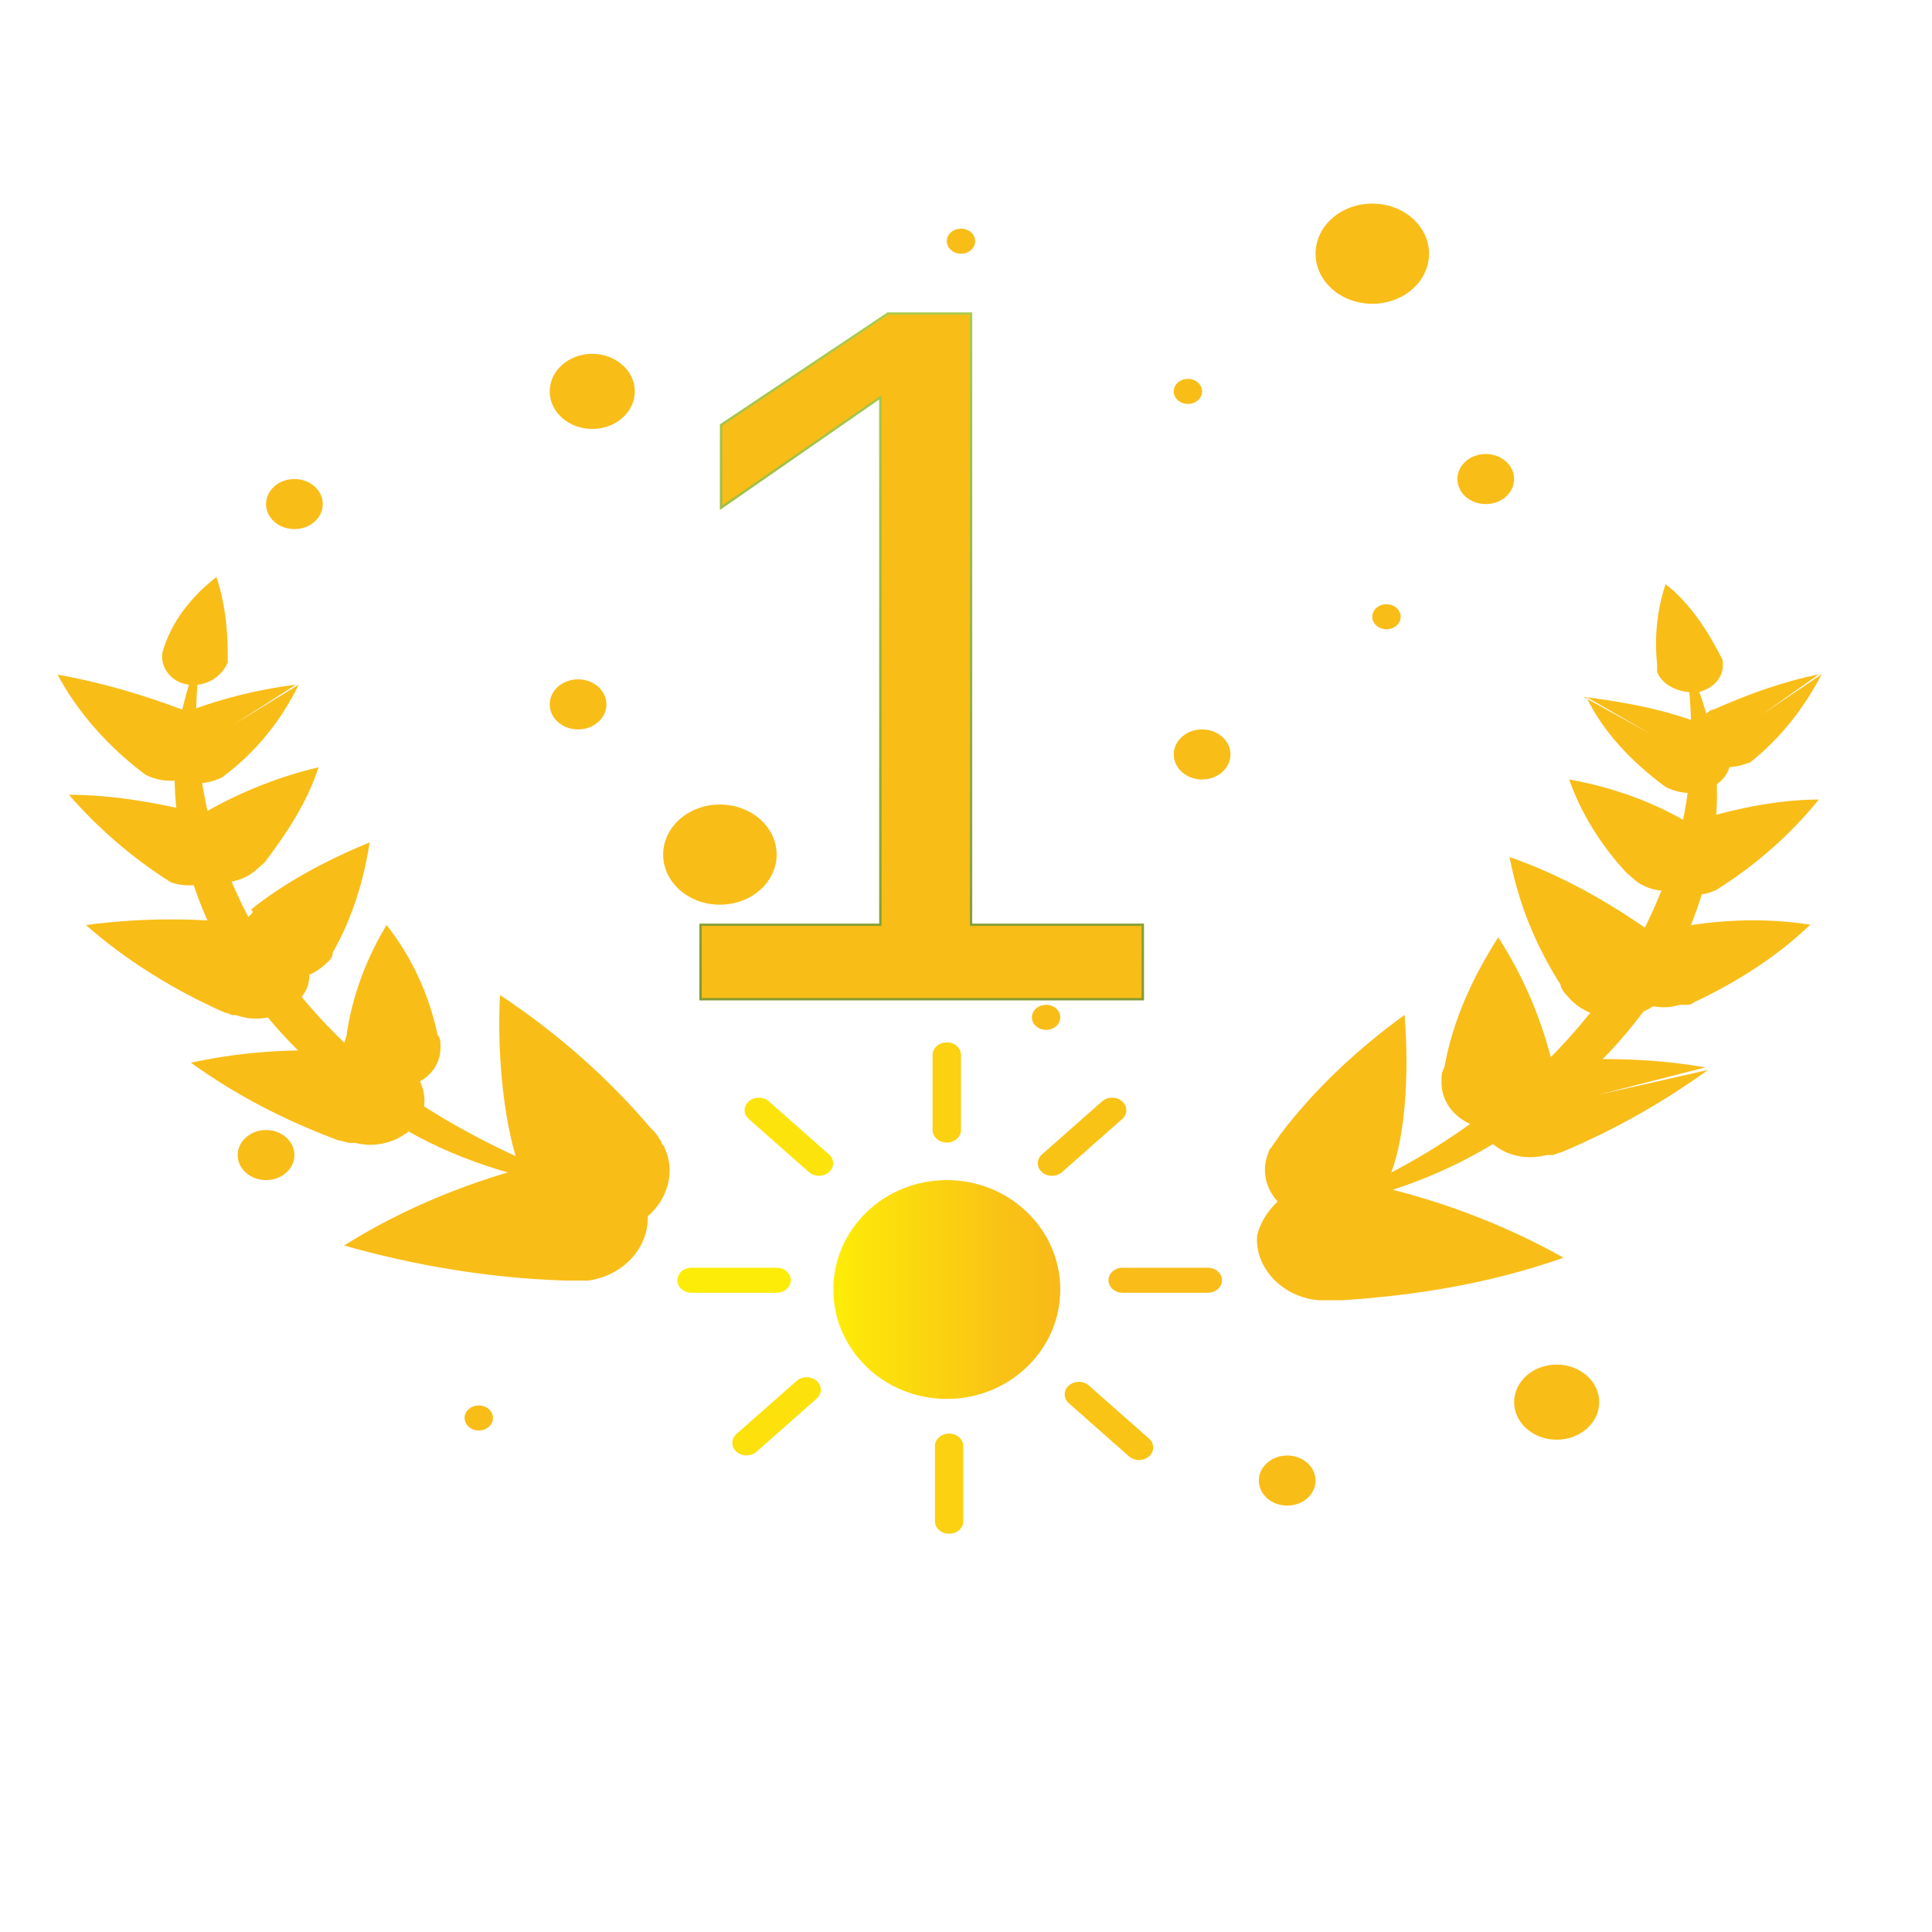
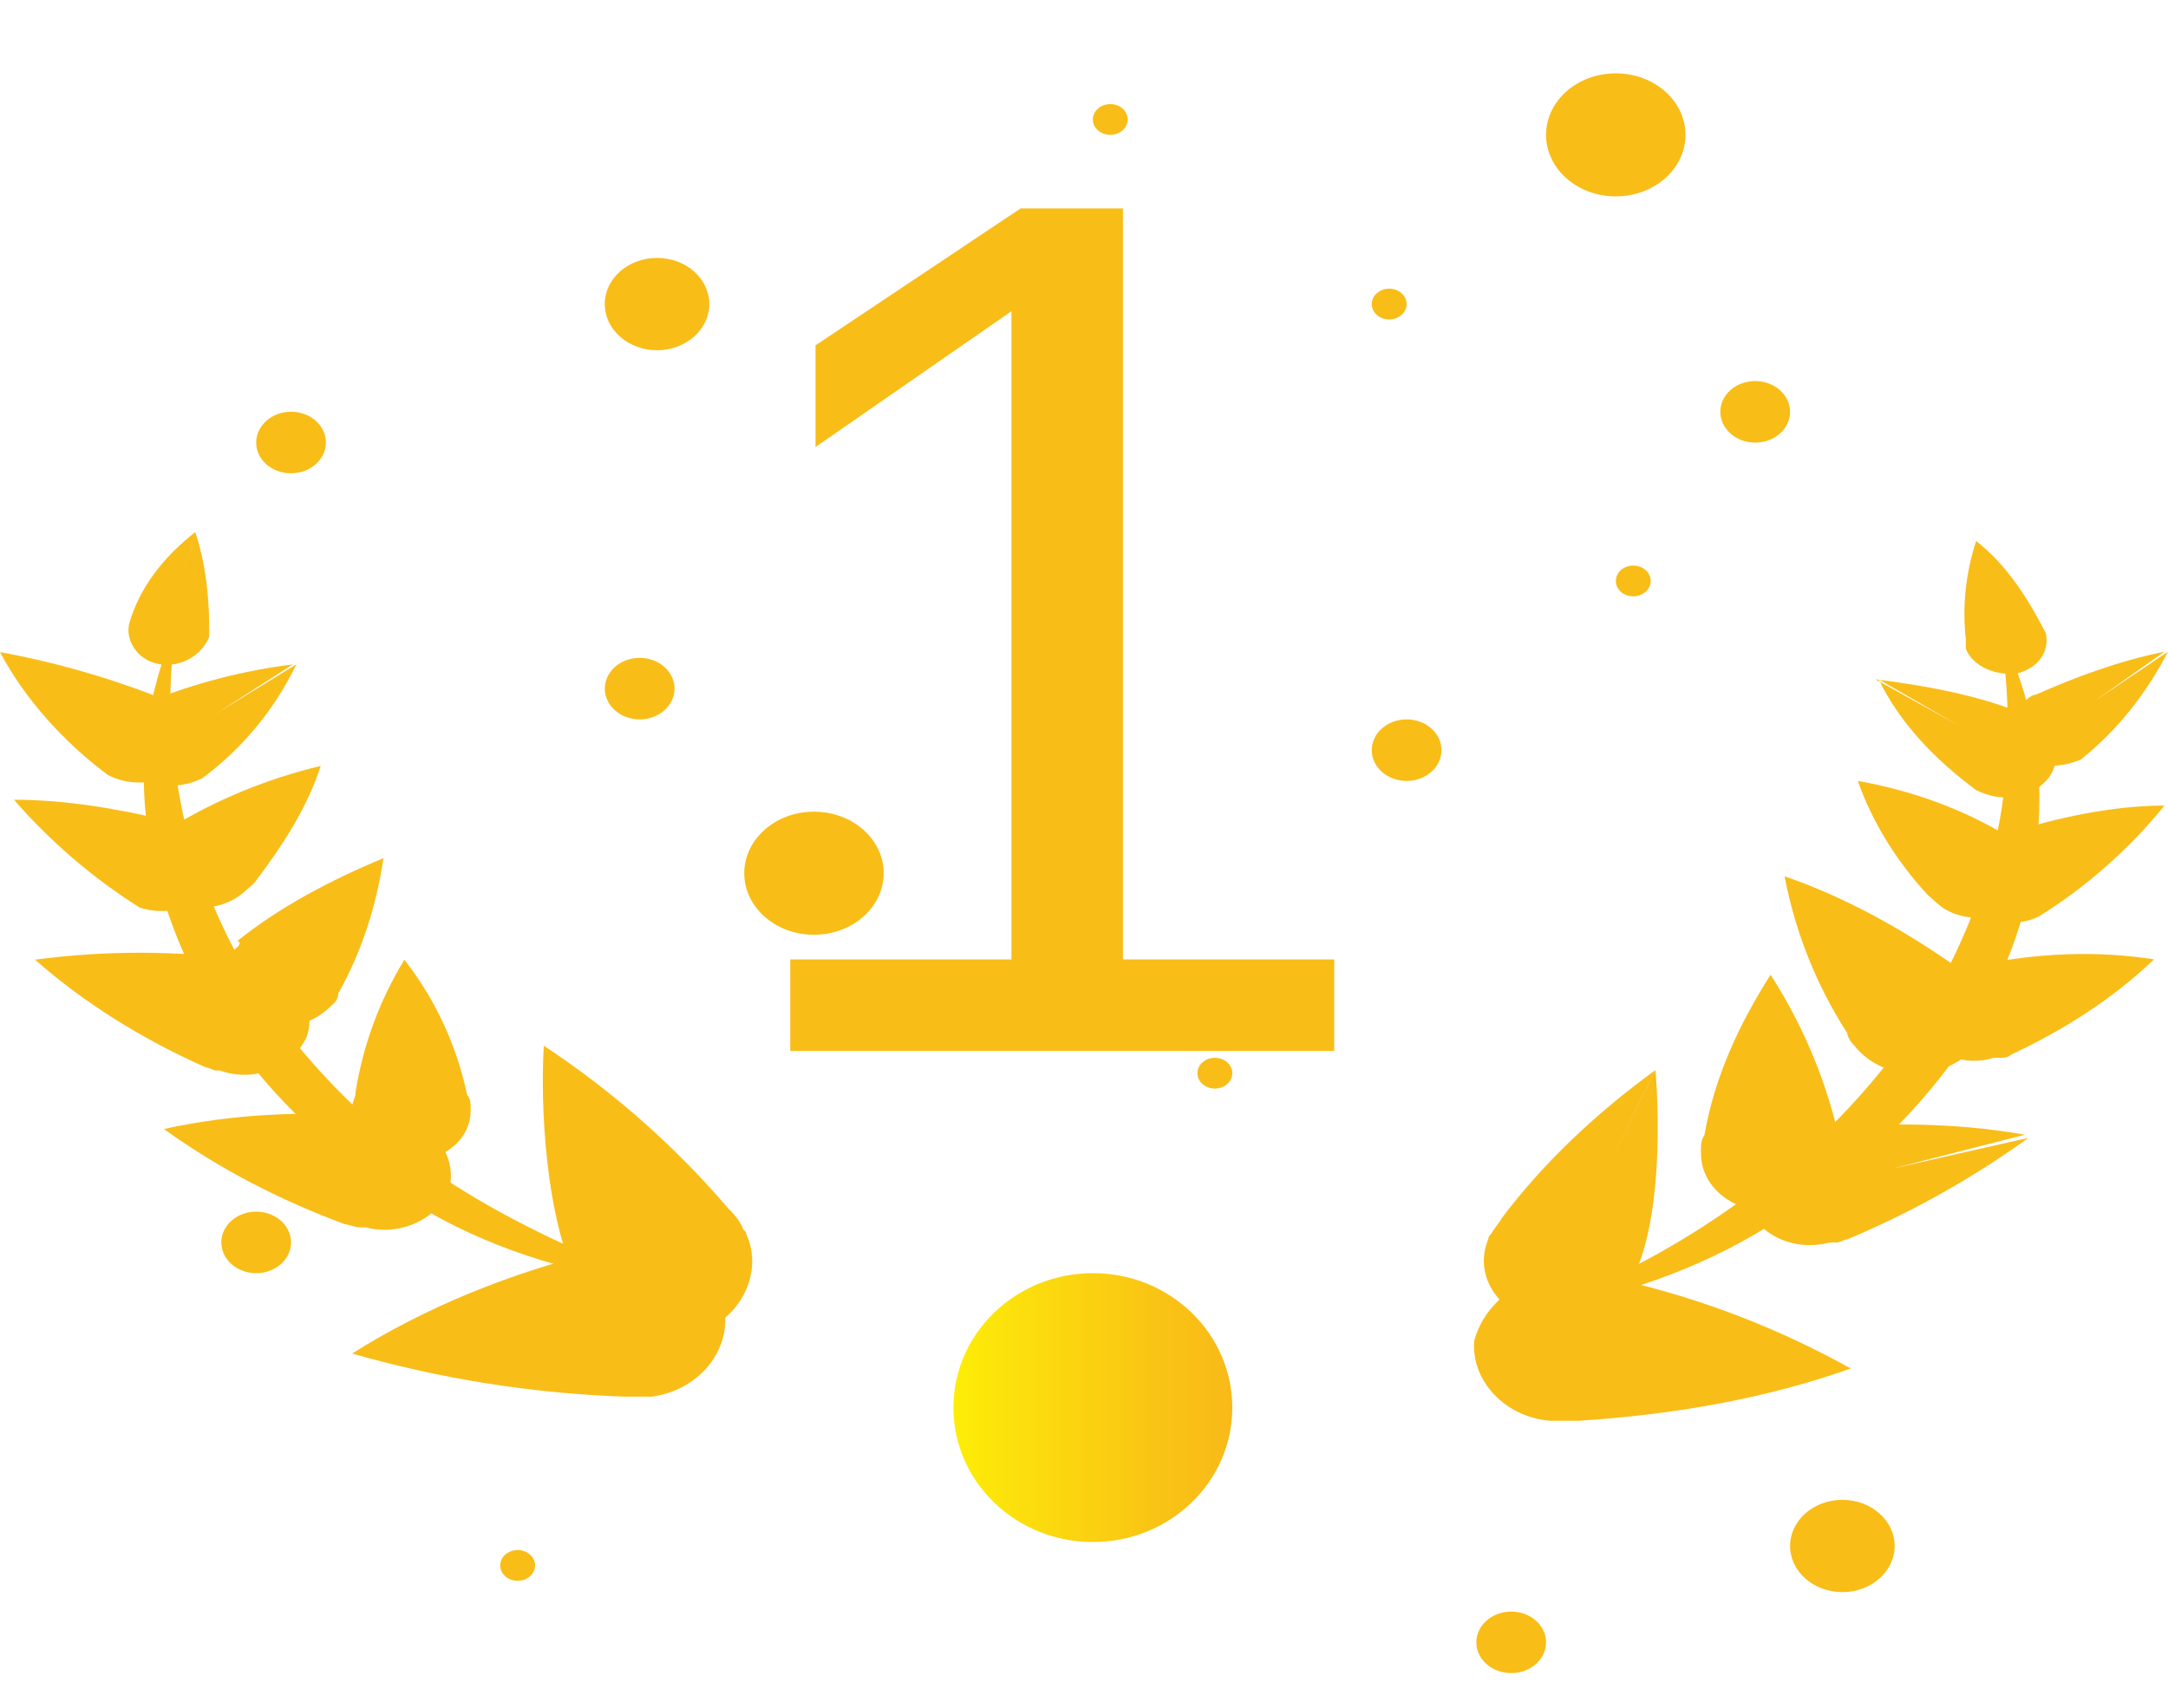
- <svg xmlns="http://www.w3.org/2000/svg" viewBox="0 0 53 53" fill="none">
+ <svg xmlns="http://www.w3.org/2000/svg" id="Layer_1" data-name="Layer 1" viewBox="0 0 1046 824.1">
  <defs>
-     <linearGradient id="paint0_linear" x1="22.99" y1="42.96" x2="31.29" y2="42.96" gradientUnits="userSpaceOnUse" gradientTransform="matrix(1, 0, 0, 1.09241, 0, -3.603976)">
-       <stop stop-color="#FDED07" />
-       <stop offset="0.203" stop-color="#FCE00C" />
-       <stop offset="0.71" stop-color="#F9C315" />
-       <stop offset="1" stop-color="#F8B819" />
-     </linearGradient>
-     <linearGradient gradientUnits="userSpaceOnUse" x1="118.287" y1="-385.38" x2="118.287" y2="90.506" id="gradient-1">
-       <stop offset="0" style="stop-color: #bada55" />
-       <stop offset="1" style="stop-color: #758d29" />
+     <style>
+             .cls-1,
+             .cls-11,
+             .cls-2 {
+                 fill: #f9bd18;
+             }
+ 
+             .cls-2 {
+                 fill-rule: evenodd;
+             }
+ 
+             .cls-3 {
+                 fill: #fbd111;
+             }
+ 
+             .cls-4 {
+                 fill: #f9c316;
+             }
+ 
+             .cls-5 {
+                 fill: #f9bc18;
+             }
+ 
+             .cls-6 {
+                 fill: #f9c415;
+             }
+ 
+             .cls-7 {
+                 fill: #fde30c;
+             }
+ 
+             .cls-8 {
+                 fill: #fdec08;
+             }
+ 
+             .cls-9 {
+                 fill: #fce10c;
+             }
+ 
+             .cls-10 {
+                 fill: url(#linear-gradient);
+             }
+ 
+             .cls-11 {
+                 isolation: isolate;
+                 font-size: 590.97px;
+                 font-family: ArialMT, Arial;
+             }
+         </style>
+     <linearGradient id="linear-gradient" x1="729.71" y1="12.72" x2="909.12" y2="12.72" gradientTransform="matrix(0.78, 0, 0, -0.75, -88, 815.23)" gradientUnits="userSpaceOnUse">
+       <stop offset="0" stop-color="#fded07" />
+       <stop offset="0.2" stop-color="#fce00c" />
+       <stop offset="0.71" stop-color="#f9c315" />
+       <stop offset="1" stop-color="#f8b819" />
    </linearGradient>
  </defs>
-   <g class="championIcon" style="" transform="matrix(0.778141, 0, 0, 0.686866, 4.963873, 5.585629)">
-     <g class="sparks">
-       <path class="spark" d="M42 4C43.105 4 44 3.105 44 2C44 0.895 43.105 0 42 0C40.895 0 40 0.895 40 2C40 3.105 40.895 4 42 4Z" fill="#F9BD18" />
-       <path class="spark" d="M36 23C36.552 23 37 22.552 37 22C37 21.448 36.552 21 36 21C35.448 21 35 21.448 35 22C35 22.552 35.448 23 36 23Z" fill="#F9BD18" />
-       <path class="spark" d="M35.5 8C35.776 8 36 7.776 36 7.5C36 7.224 35.776 7 35.5 7C35.224 7 35 7.224 35 7.5C35 7.776 35.224 8 35.5 8Z" fill="#F9BD18" />
-       <path class="spark" d="M42.5 17C42.776 17 43 16.776 43 16.5C43 16.224 42.776 16 42.5 16C42.224 16 42 16.224 42 16.5C42 16.776 42.224 17 42.5 17Z" fill="#F9BD18" />
-       <path class="spark" d="M27.5 2C27.776 2 28 1.776 28 1.5C28 1.224 27.776 1 27.5 1C27.224 1 27 1.224 27 1.5C27 1.776 27.224 2 27.5 2Z" fill="#F9BD18" />
-       <path class="spark" d="M30.5 33C30.776 33 31 32.776 31 32.5C31 32.224 30.776 32 30.5 32C30.224 32 30 32.224 30 32.5C30 32.776 30.224 33 30.5 33Z" fill="#F9BD18" />
-       <path class="spark" d="M10.5 49C10.776 49 11 48.776 11 48.5C11 48.224 10.776 48 10.5 48C10.224 48 10 48.224 10 48.5C10 48.776 10.224 49 10.5 49Z" fill="#F9BD18" />
-       <path class="spark" d="M46 12C46.552 12 47 11.552 47 11C47 10.448 46.552 10 46 10C45.448 10 45 10.448 45 11C45 11.552 45.448 12 46 12Z" fill="#F9BD18" />
-       <path class="spark" d="M14 21C14.552 21 15 20.552 15 20C15 19.448 14.552 19 14 19C13.448 19 13 19.448 13 20C13 20.552 13.448 21 14 21Z" fill="#F9BD18" />
-       <path class="spark" d="M4 13C4.552 13 5 12.552 5 12C5 11.448 4.552 11 4 11C3.448 11 3 11.448 3 12C3 12.552 3.448 13 4 13Z" fill="#F9BD18" />
-       <path class="spark" d="M3 39C3.552 39 4 38.552 4 38C4 37.448 3.552 37 3 37C2.448 37 2 37.448 2 38C2 38.552 2.448 39 3 39Z" fill="#F9BD18" />
-       <path class="spark" d="M39 52C39.552 52 40 51.552 40 51C40 50.448 39.552 50 39 50C38.448 50 38 50.448 38 51C38 51.552 38.448 52 39 52Z" fill="#F9BD18" />
-       <path class="spark" d="M 48.5 49.368 C 49.328 49.368 50 48.696 50 47.868 C 50 47.039 49.328 46.368 48.5 46.368 C 47.672 46.368 47 47.039 47 47.868 C 47 48.696 47.672 49.368 48.5 49.368 Z" fill="#F9BD18" />
-       <path class="spark" d="M14.5 9C15.328 9 16 8.328 16 7.5C16 6.672 15.328 6 14.5 6C13.672 6 13 6.672 13 7.5C13 8.328 13.672 9 14.5 9Z" fill="#F9BD18" />
-       <path class="spark" d="M19 28C20.105 28 21 27.105 21 26C21 24.895 20.105 24 19 24C17.895 24 17 24.895 17 26C17 27.105 17.895 28 19 28Z" fill="#F9BD18" />
-     </g>
-     <g class="left_branch" transform="matrix(1, 0, 0, 1, -4.54907, -1.088224)">
-       <g class="stem_rapper">
-         <g class="top_leaf">
-           <path class="leaf" fill-rule="evenodd" clip-rule="evenodd" d="M5.3 18L5.8 16C6.1 17 6.2 18.1 6.2 19.1V19.4C6 20 5.4 20.4 4.8 20.3C4.2 20.2 3.8 19.6 3.9 19C4.2 17.8 4.9 16.8 5.8 16L5.3 18Z" fill="#F9BD18" />
-         </g>
-         <g class="left">
-           <g class="leaf_rapper">
-             <path class="leaf" fill-rule="evenodd" clip-rule="evenodd" d="M3.3 23.9C2 22.8 0.9 21.4 0.2 19.9L2.7 21.7L0.2 19.9C1.7 20.2 3.2 20.7 4.6 21.3C4.7 21.4 4.8 21.4 5 21.5C5.7 21.8 5.9 22.6 5.6 23.3C5.5 23.4 5.5 23.5 5.4 23.6C4.9 24.2 4 24.3 3.3 23.9Z" fill="#F9BD18" />
-           </g>
-           <g class="leaf_rapper">
-             <path class="leaf" fill-rule="evenodd" clip-rule="evenodd" d="M0.6 24.699C2.1 24.699 3.6 24.999 5.1 25.399C5.3 25.399 5.4 25.499 5.5 25.599C6.3 25.899 6.6 26.799 6.3 27.499C6.3 27.499 6.3 27.499 6.3 27.599C5.8 28.199 5 28.499 4.2 28.199C2.8 27.199 1.6 25.999 0.6 24.699Z" fill="#F9BD18" />
-           </g>
-           <g class="leaf_rapper">
-             <path class="leaf" fill-rule="evenodd" clip-rule="evenodd" d="M7.7 30.101C8.7 30.401 9.3 31.401 9 32.401C8.6 33.401 7.5 33.901 6.5 33.501H6.4C6.3 33.501 6.2 33.401 6.1 33.401C4.3 32.501 2.6 31.301 1.2 29.901C3.2 29.601 5.2 29.601 7.2 29.901C7.4 29.901 7.5 29.901 7.7 30.101C7.6 30.101 7.6 30.101 7.7 30.101Z" fill="#F9BD18" />
-           </g>
-           <g class="leaf_rapper">
-             <path class="leaf" fill-rule="evenodd" clip-rule="evenodd" d="M11.5 35.001C12.6 35.201 13.3 36.201 13.1 37.301C12.8 38.301 11.7 38.901 10.7 38.601H10.5C10.4 38.601 10.2 38.501 10.1 38.501C8.2 37.701 6.5 36.701 4.9 35.401C6.9 34.901 9 34.801 11 35.001H11.5Z" fill="#F9BD18" />
-           </g>
-         </g>
-         <g class="right">
-           <g class="leaf_rapper">
-             <path class="leaf" fill-rule="evenodd" clip-rule="evenodd" d="M6.4 21.901L8.7 20.301C8.1 21.701 7.2 23.001 6 24.001C5.3 24.401 4.4 24.301 3.9 23.701C3.4 23.101 3.5 22.301 4.1 21.801L4.2 21.701C4.3 21.601 4.4 21.601 4.5 21.501C5.8 20.901 7.2 20.501 8.6 20.301L6.4 21.901Z" fill="#F9BD18" />
-           </g>
-           <g class="leaf_rapper">
-             <path class="leaf" fill-rule="evenodd" clip-rule="evenodd" d="M5.1 25.6L4.9 25.8C4.4 26.4 4.4 27.2 4.9 27.8C5.6 28.4 6.6 28.3 7.2 27.7L7.5 27.4C8.3 26.2 9 25 9.4 23.6C7.9 24 6.4 24.7 5.1 25.6Z" fill="#F9BD18" />
-           </g>
-           <g class="leaf_rapper">
-             <path class="leaf" fill-rule="evenodd" clip-rule="evenodd" d="M7 29.5L6.9 29.6C6.4 30.3 6.6 31.3 7.3 31.8C8.1 32.3 9.1 32.1 9.7 31.4C9.8 31.3 9.9 31.2 9.9 31C10.6 29.6 11 28.1 11.2 26.6C9.7 27.3 8.2 28.2 7 29.3C7.1 29.3 7.1 29.4 7 29.5Z" fill="#F9BD18" />
-           </g>
-           <g class="leaf_rapper">
-             <path class="leaf" fill-rule="evenodd" clip-rule="evenodd" d="M11.8 29.9C11.1 31.2 10.6 32.7 10.4 34.2C10.4 34.4 10.3 34.5 10.3 34.7C10.3 35.6 11.1 36.4 12 36.4H12.1C13 36.4 13.7 35.7 13.7 34.8V34.7C13.7 34.6 13.7 34.4 13.6 34.3C13.3 32.7 12.7 31.2 11.8 29.9Z" fill="#F9BD18" />
-           </g>
-         </g>
-         <path class="stem" d="M19.3 40.5C16.9 40.2 14.5 39.4 12.5 38.1C10.4 36.8 8.6 35.1 7.2 33C5.8 30.9 4.9 28.6 4.5 26.1C4.1 23.7 4.4 21.2 5.3 18.9C4.9 21.2 5.1 23.6 5.6 25.9C6.2 28.1 7.1 30.3 8.4 32.2C9.7 34.1 11.3 35.8 13.2 37.2C15 38.5 17.1 39.6 19.3 40.5Z" fill="#F9BD18" />
-       </g>
-       <g class="bottom_leafs">
-         <g class="leaf_rapper">
-           <path class="leaf" fill-rule="evenodd" clip-rule="evenodd" d="M15.8 32.699C15.7 34.399 15.8 38.399 16.9 40.699C17.6 41.899 19 42.399 20.3 41.999C21.5 41.499 22.1 39.999 21.6 38.799C21.6 38.699 21.5 38.699 21.5 38.599C21.4 38.399 21.3 38.199 21.1 37.999C19.6 35.999 17.8 34.199 15.8 32.699L17.9 37.199L15.8 32.699Z" fill="#F9BD18" />
-         </g>
-         <g class="leaf_rapper">
-           <path class="leaf" fill-rule="evenodd" clip-rule="evenodd" d="M17.8 39.401H18C19.4 39.201 20.6 40.101 21 41.401C21.1 42.701 20.2 43.901 18.9 44.101H18.1C15.4 44.001 12.8 43.501 10.3 42.701C12.4 41.201 14.8 40.101 17.3 39.401H17.8Z" fill="#F9BD18" />
-         </g>
-       </g>
-     </g>
-     <g class="right_branch" transform="matrix(1, 0, 0, 1, 5.140456, 0)">
-       <g class="stem_rapper">
-         <g class="top_leaf">
-           <path class="leaf" fill-rule="evenodd" clip-rule="evenodd" d="M46.9 18.699V18.399C46.8 17.299 46.9 16.199 47.2 15.199L47.7 17.199L47.2 15.199C48.1 15.999 48.7 17.099 49.2 18.199C49.3 18.799 49 19.299 48.4 19.499C47.8 19.599 47.1 19.299 46.9 18.699Z" fill="#F9BD18" />
-         </g>
-         <g class="left">
-           <g class="leaf_rapper">
-             <path class="leaf" fill-rule="evenodd" clip-rule="evenodd" d="M46.7 21.199L44.4 19.699C45 21.099 46 22.299 47.2 23.299C47.9 23.699 48.7 23.599 49.2 22.999C49.7 22.399 49.5 21.499 48.9 21.099C48.9 21.099 48.8 21.099 48.8 20.999C48.7 20.899 48.6 20.899 48.5 20.799C47.2 20.199 45.7 19.899 44.3 19.699L46.7 21.199Z" fill="#F9BD18" />
-           </g>
-           <g class="leaf_rapper">
-             <path class="leaf" fill-rule="evenodd" clip-rule="evenodd" d="M48.2 24.9C48.3 24.9 48.3 25 48.4 25C49 25.5 49 26.3 48.5 26.9L48.4 27C47.8 27.6 46.7 27.6 46.1 27L45.8 26.7C44.9 25.6 44.2 24.3 43.8 23C45.3 23.3 46.8 23.9 48.1 24.8C48.2 24.8 48.2 24.8 48.2 24.9Z" fill="#F9BD18" />
-           </g>
-           <g class="leaf_rapper">
-             <path class="leaf" fill-rule="evenodd" clip-rule="evenodd" d="M47 29.4L47.1 29.5C47.7 30.3 47.5 31.5 46.7 32.1C45.7 32.8 44.4 32.6 43.7 31.6C43.6 31.5 43.5 31.3 43.5 31.2C42.6 29.6 42 27.9 41.7 26.1C43.5 26.8 45.2 27.9 46.7 29.1C46.8 29.3 46.9 29.3 47 29.4Z" fill="#F9BD18" />
-           </g>
-           <g class="leaf_rapper">
-             <path class="leaf" fill-rule="evenodd" clip-rule="evenodd" d="M41.3 29.301C42.2 30.901 42.8 32.501 43.2 34.301C43.2 34.501 43.3 34.701 43.3 34.901C43.3 36.001 42.4 37.001 41.3 37.001C40.2 37.001 39.3 36.201 39.3 35.101V35.001C39.3 34.801 39.3 34.701 39.4 34.501C39.7 32.601 40.4 30.901 41.3 29.301Z" fill="#F9BD18" />
-           </g>
-         </g>
-         <g class="right">
-           <g class="leaf_rapper">
-             <path class="leaf" fill-rule="evenodd" clip-rule="evenodd" d="M50.2 22.301C51.3 21.301 52.1 20.101 52.7 18.801L50.6 20.401L52.6 18.801C51.3 19.101 50.1 19.601 48.9 20.201C48.8 20.201 48.7 20.301 48.6 20.401L48.5 20.501H48.4C47.9 20.901 47.8 21.701 48.2 22.201C48.8 22.601 49.6 22.601 50.2 22.301Z" fill="#F9BD18" />
-           </g>
-           <g class="leaf_rapper">
-             <path class="leaf" fill-rule="evenodd" clip-rule="evenodd" d="M52.6 23.801C51.1 23.801 49.5 24.201 48.1 24.701C47.9 24.701 47.8 24.801 47.7 24.901C46.9 25.201 46.6 26.101 46.9 26.901C47.4 27.601 48.3 27.801 49 27.401C50.4 26.401 51.6 25.201 52.6 23.801Z" fill="#F9BD18" />
-           </g>
-           <g class="leaf_rapper">
-             <path class="leaf" fill-rule="evenodd" clip-rule="evenodd" d="M52.3 28.799C51.1 30.099 49.7 31.099 48.2 31.899C48.1 31.999 48 31.999 47.9 31.999H47.7C46.9 32.299 45.9 31.899 45.6 31.099C45.3 30.299 45.8 29.399 46.6 29.099C46.7 29.099 46.7 29.099 46.8 29.099C46.9 29.099 47.1 28.999 47.2 28.999C48.9 28.599 50.6 28.499 52.3 28.799Z" fill="#F9BD18" />
-           </g>
-           <g class="leaf_rapper">
-             <path class="leaf" fill-rule="evenodd" clip-rule="evenodd" d="M42.1 34.499C41.1 34.699 40.4 35.799 40.6 36.799C41 37.799 42 38.299 43 37.999H43.2C43.3 37.999 43.4 37.899 43.5 37.899C45.4 36.999 47.1 35.899 48.7 34.599L44.8 35.599L48.6 34.499C46.6 34.099 44.6 34.099 42.6 34.299C42.5 34.299 42.3 34.299 42.2 34.399L42.1 34.499Z" fill="#F9BD18" />
-           </g>
-         </g>
-         <path class="stem" d="M34.5 40.199C36.7 39.299 38.7 38.099 40.5 36.599C42.3 35.199 43.8 33.499 45.1 31.499C46.3 29.599 47.2 27.399 47.7 25.199C48.2 22.899 48.2 20.499 47.9 18.199C48.9 20.499 49.2 22.899 48.9 25.399C48.6 27.899 47.7 30.199 46.4 32.299C45 34.399 43.3 36.099 41.2 37.499C39.2 38.899 36.9 39.799 34.5 40.199Z" fill="#F9BD18" />
-       </g>
-       <g class="bottom_leafs">
-         <g class="leaf_rapper">
-           <path class="leaf" fill-rule="evenodd" clip-rule="evenodd" d="M38 32.4C38.1 33.9 38.2 37.3 37.3 39.3C36.8 40.4 35.5 40.9 34.4 40.5C33.4 40.1 32.8 39 33.2 37.9C33.2 37.8 33.3 37.7 33.3 37.7C33.4 37.5 33.5 37.4 33.6 37.2C34.8 35.4 36.3 33.8 38 32.4L36.3 36.3L38 32.4Z" fill="#F9BD18" />
-         </g>
-         <g class="leaf_rapper">
-           <path class="leaf" fill-rule="evenodd" clip-rule="evenodd" d="M35.9 38.999H35.7C34.3 38.899 33.1 39.899 32.8 41.199C32.7 42.499 33.7 43.699 35 43.799H35.8C38.5 43.599 41.1 43.099 43.6 42.099L38.5 41.599L43.6 42.099C41.4 40.699 39 39.699 36.5 39.099C36.2 39.099 36.1 38.999 35.9 38.999Z" fill="#F9BD18" />
-         </g>
-       </g>
-     </g>
-     <g class="glory_rays_rapper">
-       <g class="glory_rays">
-         <rect x="26.5" y="33.5" width="1" height="4" rx="0.5" fill="#FBD111" />
-         <rect x="32.829" y="35.5" width="1" height="4" rx="0.5" transform="rotate(45 32.8286 35.5)" fill="#F9C316" />
-         <rect x="36.7" y="42.5" width="1" height="4" rx="0.5" transform="rotate(90 36.7002 42.5)" fill="#F9BC18" />
-         <rect x="26.582" y="49.124" width="1" height="4" rx="0.5" fill="#FBD111" />
-         <rect x="33.75" y="49.494" width="1" height="4" rx="0.5" transform="matrix(-0.707107, 0.707107, -0.707107, -0.707107, 93.34574, 60.81203)" fill="#F9C415" />
-         <rect width="1" height="4" rx="0.5" transform="matrix(-0.707107 0.707107 0.707107 0.707107 20.3716 35.5)" fill="#FDE30C" />
-         <rect width="1" height="4" rx="0.5" transform="matrix(4.37114e-08 1 1 -4.37114e-08 17.5 42.5)" fill="#FDEC08" />
-         <rect width="1" height="4" rx="0.5" transform="matrix(0.707107, 0.707107, 0.707107, -0.707107, 19.22949, 49.4941)" fill="#FCE10C" />
-       </g>
-     </g>
-     <path class="medalion" d="M 27 47.739 C 29.209 47.739 31 45.783 31 43.37 C 31 40.956 29.209 39 27 39 C 24.791 39 23 40.956 23 43.37 C 23 45.783 24.791 47.739 27 47.739 Z" style="" fill="url(#paint0_linear)" />
-     <text style="fill: rgb(249, 189, 24); font-family: Arial, sans-serif; font-size: 425.376px; line-height: 680.601px; stroke: url(#gradient-1); white-space: pre;" transform="matrix(0.085018, 0, 0, 0.093577, 15.56322, 31.77627)">1</text>
-   </g>
+   <g id="bubble">
+     <path class="cls-1" d="M799.56,221.18c18.58,0,33.64-13.29,33.64-29.69s-15.06-29.69-33.64-29.69-33.63,13.29-33.63,29.69S781,221.18,799.56,221.18Z" transform="translate(-20 -126.41)" />
+     <path class="cls-1" d="M698.65,503.27c9.29,0,16.82-6.65,16.82-14.85s-7.53-14.85-16.82-14.85-16.82,6.65-16.82,14.85S689.36,503.27,698.65,503.27Z" transform="translate(-20 -126.41)" />
+     <path class="cls-1" d="M690.24,280.57c4.64,0,8.41-3.32,8.41-7.42s-3.77-7.43-8.41-7.43-8.41,3.33-8.41,7.43S685.59,280.57,690.24,280.57Z" transform="translate(-20 -126.41)" />
+     <path class="cls-1" d="M808,414.19c4.65,0,8.41-3.33,8.41-7.43s-3.76-7.42-8.41-7.42-8.41,3.33-8.41,7.42S803.33,414.19,808,414.19Z" transform="translate(-20 -126.41)" />
+     <path class="cls-1" d="M555.68,191.49c4.65,0,8.41-3.32,8.41-7.42s-3.76-7.43-8.41-7.43-8.41,3.33-8.41,7.43S551,191.49,555.68,191.49Z" transform="translate(-20 -126.41)" />
+     <path class="cls-1" d="M606.14,651.73c4.64,0,8.41-3.32,8.41-7.42s-3.77-7.42-8.41-7.42-8.41,3.32-8.41,7.42S601.5,651.73,606.14,651.73Z" transform="translate(-20 -126.41)" />
+     <path class="cls-1" d="M269.75,889.28c4.64,0,8.41-3.33,8.41-7.42s-3.77-7.43-8.41-7.43-8.41,3.33-8.41,7.43S265.11,889.28,269.75,889.28Z" transform="translate(-20 -126.41)" />
+     <path class="cls-1" d="M866.84,340c9.29,0,16.82-6.65,16.82-14.85s-7.53-14.85-16.82-14.85S850,316.91,850,325.11,857.55,340,866.84,340Z" transform="translate(-20 -126.41)" />
+     <path class="cls-1" d="M328.62,473.57c9.29,0,16.82-6.64,16.82-14.84s-7.53-14.85-16.82-14.85-16.82,6.65-16.82,14.85S319.33,473.57,328.62,473.57Z" transform="translate(-20 -126.41)" />
+     <path class="cls-1" d="M160.42,354.8c9.29,0,16.82-6.65,16.82-14.84s-7.53-14.85-16.82-14.85S143.6,331.76,143.6,340,151.13,354.8,160.42,354.8Z" transform="translate(-20 -126.41)" />
+     <path class="cls-1" d="M143.6,740.81c9.29,0,16.82-6.64,16.82-14.84s-7.53-14.85-16.82-14.85-16.82,6.65-16.82,14.85S134.32,740.81,143.6,740.81Z" transform="translate(-20 -126.41)" />
+     <path class="cls-1" d="M749.11,933.82c9.29,0,16.82-6.65,16.82-14.85s-7.53-14.84-16.82-14.84-16.82,6.64-16.82,14.84S739.82,933.82,749.11,933.82Z" transform="translate(-20 -126.41)" />
+     <path class="cls-1" d="M908.89,894.74c13.93,0,25.23-10,25.23-22.27s-11.3-22.27-25.23-22.27-25.23,10-25.23,22.27S895,894.74,908.89,894.74Z" transform="translate(-20 -126.41)" />
+     <path class="cls-1" d="M337,295.42c13.93,0,25.23-10,25.23-22.27S351,250.88,337,250.88s-25.23,10-25.23,22.27S323.1,295.42,337,295.42Z" transform="translate(-20 -126.41)" />
+     <path class="cls-1" d="M412.72,577.5c18.58,0,33.64-13.29,33.64-29.69s-15.06-29.7-33.64-29.7-33.64,13.3-33.64,29.7S394.14,577.5,412.72,577.5Z" transform="translate(-20 -126.41)" />
+   </g>
+   <g id="Lleaf">
+     <path class="cls-2" d="M105.78,412.88l8.41-29.69c5,14.84,6.73,31.17,6.73,46v4.45c-3.37,8.91-13.46,14.85-23.55,13.37s-16.82-10.4-15.14-19.31c5-17.81,16.82-32.66,32-44.53Z" transform="translate(-20 -126.41)" />
+     <path class="cls-2" d="M72.14,500.48C50.28,484.15,31.77,463.36,20,441.09l42.05,26.73L20,441.09a416.6,416.6,0,0,1,74,20.79c1.68,1.48,3.36,1.48,6.72,3,11.78,4.45,15.14,16.33,10.1,26.72-1.69,1.49-1.69,3-3.37,4.46C99.05,504.93,83.91,506.42,72.14,500.48Z" transform="translate(-20 -126.41)" />
+     <path class="cls-2" d="M26.73,512.34c25.23,0,50.45,4.45,75.68,10.39,3.37,0,5,1.49,6.73,3,13.46,4.45,18.5,17.82,13.46,28.21v1.48a33.79,33.79,0,0,1-35.32,8.91A274.54,274.54,0,0,1,26.73,512.34Z" transform="translate(-20 -126.41)" />
+     <path class="cls-2" d="M146.15,592.53C163,597,173.06,611.83,168,626.68,161.28,641.53,142.78,649,126,643h-1.68c-1.68,0-3.36-1.48-5-1.48-30.28-13.36-58.87-31.18-82.42-52a383.12,383.12,0,0,1,100.92,0c3.36,0,5,0,8.41,3Z" transform="translate(-20 -126.41)" />
+     <path class="cls-2" d="M210.06,665.28c18.51,3,30.28,17.82,26.91,34.15-5,14.85-23.54,23.76-40.36,19.3h-3.37c-1.68,0-5-1.48-6.72-1.48-32-11.88-60.55-26.73-87.47-46,33.64-7.42,69-8.91,102.6-5.94Z" transform="translate(-20 -126.41)" />
+     <path class="cls-2" d="M124.28,470.79,163,447A148.67,148.67,0,0,1,117.55,502c-11.77,5.94-26.91,4.45-35.32-4.45s-6.73-20.79,3.37-28.21l1.68-1.49c1.68-1.48,3.36-1.48,5-3a275.69,275.69,0,0,1,69-17.81Z" transform="translate(-20 -126.41)" />
+     <path class="cls-2" d="M102.42,525.71l-3.37,3c-8.4,8.9-8.4,20.78,0,29.69,11.78,8.91,28.6,7.42,38.69-1.49l5-4.45c13.45-17.82,25.22-35.63,32-56.42A251.42,251.42,0,0,0,102.42,525.71Z" transform="translate(-20 -126.41)" />
+     <path class="cls-2" d="M134.37,583.61l-1.68,1.48c-8.41,10.4-5,25.24,6.73,32.67a34,34,0,0,0,40.37-5.94c1.68-1.49,3.36-3,3.36-5.94,11.77-20.79,18.5-43.06,21.87-65.33-25.23,10.4-50.46,23.76-70.65,40.09C136.06,580.64,136.06,582.12,134.37,583.61Z" transform="translate(-20 -126.41)" />
+     <path class="cls-2" d="M215.11,589.56a174.55,174.55,0,0,0-23.55,63.84c0,3-1.68,4.45-1.68,7.42,0,13.36,13.45,25.24,28.59,25.24h1.68c15.14,0,26.91-10.39,26.91-23.75v-1.49c0-1.48,0-4.45-1.68-5.94A158.63,158.63,0,0,0,215.11,589.56Z" transform="translate(-20 -126.41)" />
+     <path class="cls-1" d="M341.25,746.93c-40.37-4.45-80.73-16.33-114.37-35.63-35.32-19.3-65.6-44.54-89.15-75.72S99.05,570.26,92.32,533.14c-6.73-35.63-1.68-72.75,13.46-106.89-6.73,34.14-3.37,69.78,5,103.92,10.09,32.66,25.23,65.33,47.1,93.54a328.41,328.41,0,0,0,80.73,74.23C268.93,717.24,304.25,733.57,341.25,746.93Z" transform="translate(-20 -126.41)" />
+   </g>
+   <g id="RLeaf">
+     <path class="cls-2" d="M968.45,439.42V435a112.37,112.37,0,0,1,5-47.51l8.41,29.7-8.41-29.7c15.14,11.88,25.23,28.21,33.64,44.54,1.68,8.91-3.36,16.33-13.46,19.3C983.58,452.78,971.81,448.32,968.45,439.42Z" transform="translate(-20 -126.41)" />
+     <path class="cls-2" d="M965.08,476.53,926.4,454.26c10.09,20.79,26.91,38.6,47.09,53.45,11.77,5.94,25.23,4.45,33.64-4.45s5-22.27-5-28.21c0,0-1.68,0-1.68-1.49-1.68-1.48-3.36-1.48-5-3-21.87-8.9-47.1-13.36-70.65-16.33Z" transform="translate(-20 -126.41)" />
+     <path class="cls-2" d="M990.31,531.48c1.68,0,1.68,1.48,3.36,1.48,10.1,7.42,10.1,19.3,1.69,28.21l-1.69,1.48c-10.09,8.91-28.59,8.91-38.68,0l-5-4.45c-15.13-16.33-26.91-35.63-33.64-54.93,25.23,4.45,50.46,13.36,72.33,26.72C990.31,530,990.31,530,990.31,531.48Z" transform="translate(-20 -126.41)" />
+     <path class="cls-2" d="M970.13,598.28l1.68,1.48c10.09,11.88,6.73,29.7-6.73,38.61-16.82,10.39-38.69,7.42-50.46-7.43-1.68-1.48-3.36-4.45-3.36-5.94A213.6,213.6,0,0,1,881,549.29c30.28,10.39,58.87,26.72,84.1,44.54C966.76,596.8,968.44,596.8,970.13,598.28Z" transform="translate(-20 -126.41)" />
+     <path class="cls-2" d="M874.26,596.81a246.35,246.35,0,0,1,32,74.24c0,3,1.69,5.93,1.69,8.9,0,16.34-15.14,31.18-33.64,31.18s-33.64-11.88-33.64-28.21v-1.48c0-3,0-4.46,1.68-7.42C847.34,645.81,859.12,620.57,874.26,596.81Z" transform="translate(-20 -126.41)" />
+     <path class="cls-2" d="M1024,492.89c18.5-14.85,32-32.67,42-52l-35.32,23.76,33.64-23.76c-21.87,4.46-42,11.88-62.23,20.79-1.69,0-3.37,1.48-5.05,3l-1.68,1.48h-1.68c-8.41,5.94-10.1,17.82-3.37,25.24C1000.4,497.34,1013.86,497.34,1024,492.89Z" transform="translate(-20 -126.41)" />
+     <path class="cls-2" d="M1064.31,515.16c-25.22,0-52.14,5.94-75.68,13.36-3.37,0-5,1.48-6.73,3-13.46,4.45-18.5,17.81-13.46,29.69,8.41,10.39,23.55,13.36,35.32,7.42A245.55,245.55,0,0,0,1064.31,515.16Z" transform="translate(-20 -126.41)" />
+     <path class="cls-2" d="M1059.27,589.37c-20.18,19.3-43.73,34.15-69,46-1.68,1.49-3.37,1.49-5,1.49H981.9c-13.46,4.45-30.28-1.49-35.32-13.36s3.36-25.24,16.82-29.7h3.36c1.68,0,5-1.48,6.73-1.48C1002.08,586.4,1030.68,584.92,1059.27,589.37Z" transform="translate(-20 -126.41)" />
+     <path class="cls-2" d="M887.71,674c-16.82,3-28.59,19.3-25.23,34.15C869.21,723,886,730.41,902.85,726h3.36c1.68,0,3.36-1.49,5-1.49a439.52,439.52,0,0,0,87.46-49l-65.6,14.84L997,674c-33.64-5.94-67.28-5.94-100.92-3-1.68,0-5,0-6.73,1.49Z" transform="translate(-20 -126.41)" />
+     <path class="cls-1" d="M759.88,758.62A396.53,396.53,0,0,0,860.8,705.17c30.27-20.79,55.5-46,77.37-75.72a285.55,285.55,0,0,0,43.73-93.53c8.41-34.15,8.41-69.78,3.36-103.93,16.82,34.15,21.87,69.78,16.82,106.9S981.9,610.15,960,641.33c-23.55,31.18-52.14,56.42-87.46,77.2C838.93,739.32,800.25,752.68,759.88,758.62Z" transform="translate(-20 -126.41)" />
+   </g>
+   <g id="LleafF">
+     <path class="cls-2" d="M282.39,631.11c-1.68,25.24,0,84.63,18.5,118.77,11.77,17.82,35.32,25.24,57.19,19.3,20.18-7.42,30.27-29.69,21.86-47.5,0-1.49-1.68-1.49-1.68-3a31.11,31.11,0,0,0-6.73-8.91,425.54,425.54,0,0,0-89.14-78.69l35.32,66.81Z" transform="translate(-20 -126.41)" />
+     <path class="cls-2" d="M316,730.61h3.37c23.55-3,43.73,10.39,50.46,29.69,1.68,19.3-13.46,37.12-35.32,40.09H321.07A547.13,547.13,0,0,1,189.88,779.6c35.32-22.27,75.69-38.6,117.74-49Z" transform="translate(-20 -126.41)" />
+   </g>
+   <g id="RleafF">
+     <path class="cls-2" d="M818.75,642.83c1.68,22.27,3.36,72.75-11.78,102.44C798.56,761.6,776.7,769,758.2,763.09c-16.82-5.94-26.91-22.27-20.19-38.6,0-1.49,1.69-3,1.69-3,1.68-3,3.36-4.46,5-7.42,20.18-26.73,45.41-50.48,74-71.27l-28.6,57.9Z" transform="translate(-20 -126.41)" />
+     <path class="cls-2" d="M783.43,740.8h-3.36c-23.55-1.48-43.73,13.36-48.78,32.66-1.68,19.3,15.14,37.12,37,38.6h13.46c45.41-3,89.14-10.39,131.19-25.24l-85.78-7.42,85.78,7.42a422.62,422.62,0,0,0-119.42-44.54C788.48,742.28,786.8,740.8,783.43,740.8Z" transform="translate(-20 -126.41)" />
+   </g>
+   <g id="rays">
+     <path class="cls-3" d="M547.27,659.16h0c4.65,0,8.41,3.32,8.41,7.42v44.54c0,4.1-3.76,7.42-8.41,7.42h0c-4.64,0-8.41-3.32-8.41-7.42V666.58C538.86,662.48,542.63,659.16,547.27,659.16Z" transform="translate(-20 -126.41)" />
+     <path class="cls-4" d="M651.25,694.1h0a6.82,6.82,0,0,1,0,10.5l-35.68,31.49a9.21,9.21,0,0,1-11.89,0h0a6.83,6.83,0,0,1,0-10.5l35.68-31.49A9.21,9.21,0,0,1,651.25,694.1Z" transform="translate(-20 -126.41)" />
+     <path class="cls-5" d="M710.42,800.2h0c0,4.1-3.76,7.42-8.41,7.42H651.56c-4.65,0-8.41-3.32-8.41-7.42h0c0-4.1,3.76-7.42,8.41-7.42H702C706.66,792.78,710.42,796.1,710.42,800.2Z" transform="translate(-20 -126.41)" />
+     <path class="cls-3" d="M548.65,891.12h0c4.65,0,8.41,3.32,8.41,7.42v44.54c0,4.1-3.76,7.43-8.41,7.43h0c-4.64,0-8.41-3.33-8.41-7.43V898.54C540.24,894.44,544,891.12,548.65,891.12Z" transform="translate(-20 -126.41)" />
+     <path class="cls-6" d="M667.19,904.61h0a9.21,9.21,0,0,1-11.89,0l-35.68-31.49a6.82,6.82,0,0,1,0-10.5h0a9.21,9.21,0,0,1,11.89,0l35.68,31.5A6.81,6.81,0,0,1,667.19,904.61Z" transform="translate(-20 -126.41)" />
+     <path class="cls-7" d="M429.84,694.1h0a6.83,6.83,0,0,0,0,10.5l35.68,31.49a9.21,9.21,0,0,0,11.89,0h0a6.82,6.82,0,0,0,0-10.5L441.73,694.1A9.21,9.21,0,0,0,429.84,694.1Z" transform="translate(-20 -126.41)" />
+     <path class="cls-8" d="M387.49,800.2h0c0,4.1,3.76,7.42,8.41,7.42h50.46c4.64,0,8.41-3.32,8.41-7.42h0c0-4.1-3.77-7.42-8.41-7.42H395.9C391.25,792.78,387.49,796.1,387.49,800.2Z" transform="translate(-20 -126.41)" />
+     <path class="cls-9" d="M422.52,901.86h0a9.23,9.23,0,0,0,11.9,0l35.68-31.49a6.83,6.83,0,0,0,0-10.5h0a9.23,9.23,0,0,0-11.9,0l-35.68,31.5A6.82,6.82,0,0,0,422.52,901.86Z" transform="translate(-20 -126.41)" />
+   </g>
+   <path id="sun" class="cls-10" d="M547.27,870.56c37.16,0,67.28-29,67.28-64.87s-30.12-64.88-67.28-64.88S480,769.85,480,805.69,510.12,870.56,547.27,870.56Z" transform="translate(-20 -126.41)" />
+   <text id="One" class="cls-11" transform="translate(334.91 507.15) scale(1.03 1)">1</text>
+   <style>
+ 
+         #One{
+             animation: opa2 4s ease-in-out ;
+             transform-box: fill-box;
+             transform-origin: center;
+         }
+ 
+         #rays{
+             animation: anime 1s ease-in-out infinite;
+             animation-delay: 5s;
+             transform-box: fill-box;
+             transform-origin: center;
+             opacity: 0;
+         }
+ 
+         #bubble{
+             animation: rotation 10s ease-in-out infinite;
+             
+         }
+ 
+         #LleafF, #RleafF{
+             animation: opa 2s ease-in-out;
+         }
+ 
+         #RLeaf{
+             animation: rotation2 4s ease-out ;
+         }
+ 
+         #Lleaf{
+             animation: rotation3 4s ease-out ;
+         }
+ 
+ 
+         @keyframes opa{
+             0%{
+                 opacity: 0;
+             }
+             100%{
+                 opacity: 1;
+             }
+         }
+ 
+         @keyframes opa2{
+             0%{
+                 opacity: 0;
+             }
+             50%{
+                 opacity: 0;
+             }
+             100%{
+                 opacity: 1;
+             }
+         }
+ 
+         @keyframes anime {
+             0% {
+                 transform: scale(1,1,1);
+                 opacity: 1;
+             }
+ 
+             50% {
+                 transform: scale(2,2,1);
+                 opacity: 1;
+             }
+ 
+             100% {
+                 transform: scale(0,0);
+                 opacity: 1;
+             }
+         }
+ 
+         @keyframes rotation {
+             0% {
+                 transform: rotateZ(0deg);
+                 transform: scale(1));
+                 opacity :1;
+                 
+             }
+             33% {
+ 
+                 transform: rotateZ(360deg);
+                 transform: scale(2);
+                 transform-box: fill-box;
+                 transform-origin: center;
+                 opacity :0;
+             }
+         
+             66% {
+                 transform: rotateZ(0deg);
+                 transform: scale(1));
+                 opacity :1;
+                 
+             }
+             100% {
+ 
+                 transform: rotateZ(360deg);
+                 transform: scale(2);
+                 transform-box: fill-box;
+                 transform-origin: center;
+                 opacity :0;
+             }
+         }
+ 
+ 
+         @keyframes rotation2 {
+             0% {
+                 transform: rotateZ(-180deg); 
+                 transform-origin: center;
+                 opacity: 0;
+             }
+             30% {
+                 transform: rotateZ(-180deg); 
+                 transform-origin: center;
+                 opacity: 0;
+             }
+             100% {
+ 
+                 transform: rotateZ(0deg);   
+                 opacity: 1;
+             }
+         }
+ 
+          @keyframes rotation3 {
+             0% {
+                 transform: rotateZ(180deg); 
+                 transform-origin: center;
+                 opacity: 0;
+             }
+             50% {
+                 transform: rotateZ(180deg); 
+                 transform-origin: center;
+                 opacity: 0;
+             }
+             100% {
+ 
+                 transform: rotateZ(0deg);   
+                 opacity: 1;
+             }
+         }
+ 
+ 
+         @keyframes flot {
+             0%{transform: translate(0px, 300px);
+             opacity :1;
+             }
+ 
+             100%{transform: translate(-10px, -800px);
+             opacity :0;
+             }
+         }
+ 
+ 
+ 
+     </style>
</svg>
